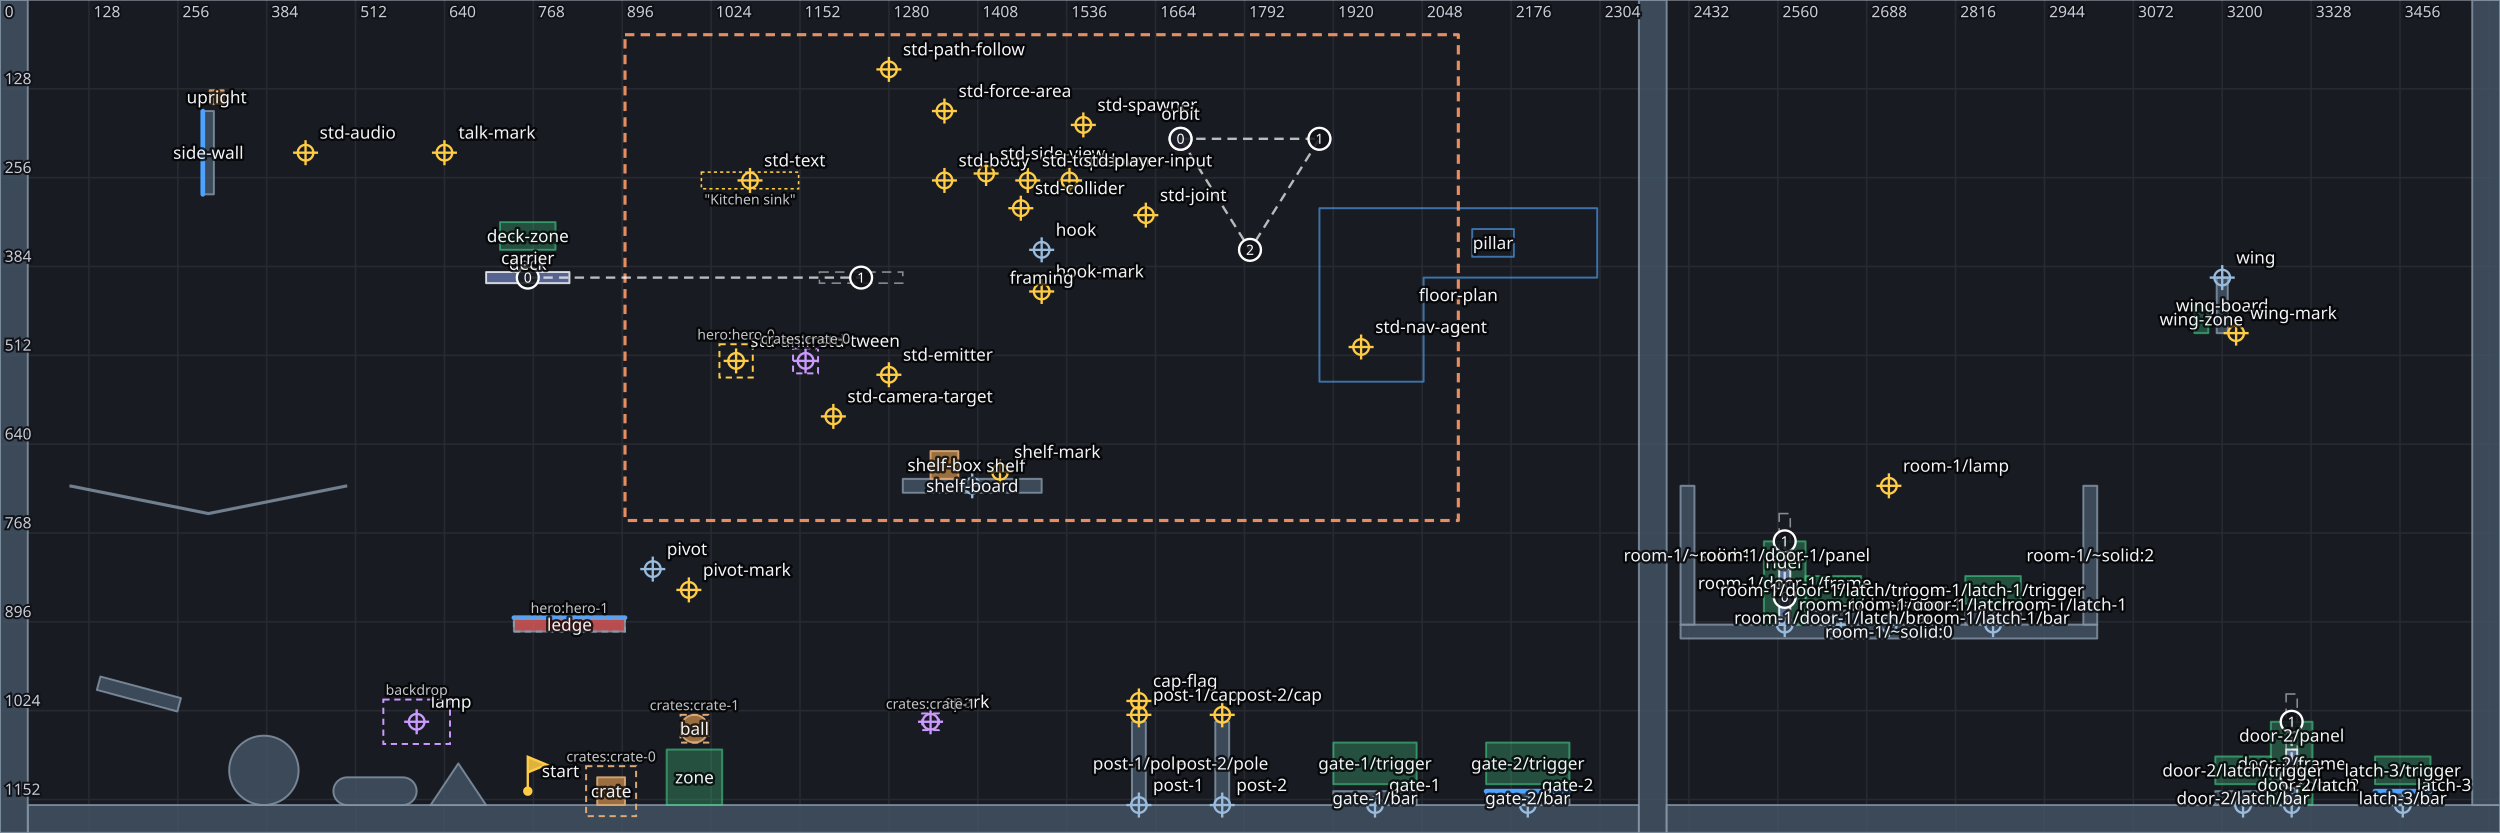
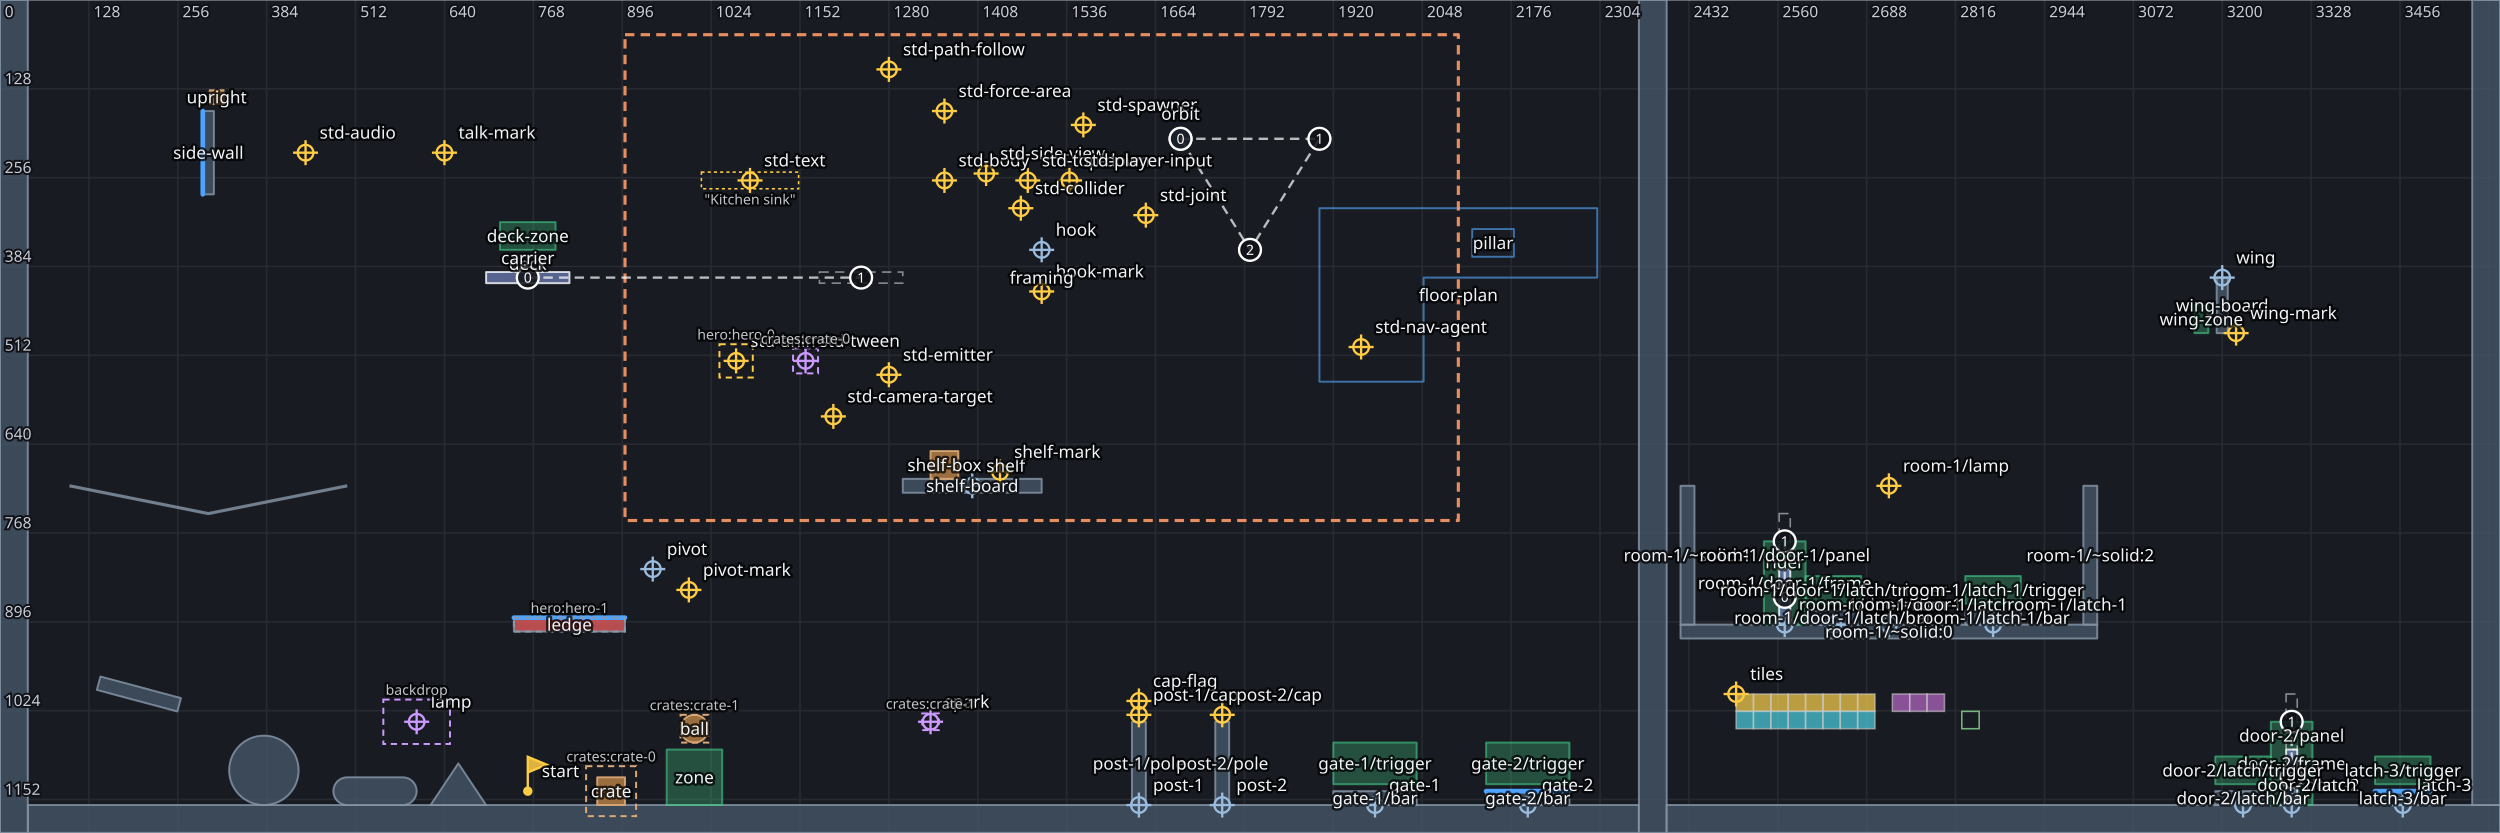
<svg xmlns="http://www.w3.org/2000/svg" width="1600" height="533" viewBox="0 0 3600 1200" preserveAspectRatio="none" font-family="Rubik, sans-serif" data-scene="kitchen-sink" data-scale="0.4444">
  <rect x="0" y="0" width="3600" height="1200" fill="#101218" />
  <rect id="bounds" x="0" y="0" width="3600" height="1200" fill="#181b22" stroke="#4a5060" stroke-width="2.25" />
  <g id="grid" fill="none" stroke-width="2.25">
    <path d="M128 0V1200M256 0V1200M384 0V1200M512 0V1200M640 0V1200M768 0V1200M896 0V1200M1024 0V1200M1152 0V1200M1280 0V1200M1408 0V1200M1536 0V1200M1664 0V1200M1792 0V1200M1920 0V1200M2048 0V1200M2176 0V1200M2304 0V1200M2432 0V1200M2560 0V1200M2688 0V1200M2816 0V1200M2944 0V1200M3072 0V1200M3200 0V1200M3328 0V1200M3456 0V1200M3584 0V1200M0 128H3600M0 256H3600M0 384H3600M0 512H3600M0 640H3600M0 768H3600M0 896H3600M0 1024H3600M0 1152H3600" stroke="#ffffff" stroke-opacity="0.07" />
    <path d="M0 0V1200M0 0H3600" stroke="#ffffff" stroke-opacity="0.25" />
+   </g>
+   <g id="grid-cells" fill-opacity="0.7" stroke-width="2.25">
+     <g data-ref="tiles" data-type="tilemap" data-field="cells" stroke="#cccccc" stroke-opacity="0.6">
+       <rect data-cell="0,0" data-v="2" data-tile="1" data-solid="true" fill="#ffd54f" x="2500" y="1000" width="25" height="25" />
+       <rect data-cell="1,0" data-v="2" data-tile="1" data-solid="true" fill="#ffd54f" x="2525" y="1000" width="25" height="25" />
+       <rect data-cell="2,0" data-v="2" data-tile="1" data-solid="true" fill="#ffd54f" x="2550" y="1000" width="25" height="25" />
+       <rect data-cell="3,0" data-v="2" data-tile="1" data-solid="true" fill="#ffd54f" x="2575" y="1000" width="25" height="25" />
+       <rect data-cell="4,0" data-v="2" data-tile="1" data-solid="true" fill="#ffd54f" x="2600" y="1000" width="25" height="25" />
+       <rect data-cell="5,0" data-v="2" data-tile="1" data-solid="true" fill="#ffd54f" x="2625" y="1000" width="25" height="25" />
+       <rect data-cell="6,0" data-v="2" data-tile="1" data-solid="true" fill="#ffd54f" x="2650" y="1000" width="25" height="25" />
+       <rect data-cell="7,0" data-v="2" data-tile="1" data-solid="true" fill="#ffd54f" x="2675" y="1000" width="25" height="25" />
+       <rect data-cell="9,0" data-v="3" data-tile="2" data-solid="true" fill="#ba68c8" x="2725" y="1000" width="25" height="25" />
+       <rect data-cell="10,0" data-v="3" data-tile="2" data-solid="true" fill="#ba68c8" x="2750" y="1000" width="25" height="25" />
+       <rect data-cell="11,0" data-v="3" data-tile="2" data-solid="true" fill="#ba68c8" x="2775" y="1000" width="25" height="25" />
+       <rect data-cell="0,1" data-v="1" data-tile="0" data-solid="true" fill="#4dd0e1" x="2500" y="1025" width="25" height="25" />
+       <rect data-cell="1,1" data-v="1" data-tile="0" data-solid="true" fill="#4dd0e1" x="2525" y="1025" width="25" height="25" />
+       <rect data-cell="2,1" data-v="1" data-tile="0" data-solid="true" fill="#4dd0e1" x="2550" y="1025" width="25" height="25" />
+       <rect data-cell="3,1" data-v="1" data-tile="0" data-solid="true" fill="#4dd0e1" x="2575" y="1025" width="25" height="25" />
+       <rect data-cell="4,1" data-v="1" data-tile="0" data-solid="true" fill="#4dd0e1" x="2600" y="1025" width="25" height="25" />
+       <rect data-cell="5,1" data-v="1" data-tile="0" data-solid="true" fill="#4dd0e1" x="2625" y="1025" width="25" height="25" />
+       <rect data-cell="6,1" data-v="1" data-tile="0" data-solid="true" fill="#4dd0e1" x="2650" y="1025" width="25" height="25" />
+       <rect data-cell="7,1" data-v="1" data-tile="0" data-solid="true" fill="#4dd0e1" x="2675" y="1025" width="25" height="25" />
+       <rect data-cell="13,1" data-v="4" data-tile="3" data-solid="false" fill="none" stroke="#81c784" stroke-opacity="0.9" x="2825" y="1025" width="25" height="25" />
+     </g>
  </g>
  <g id="entities">
    <path data-ref="~solid:0" data-type="solid" d="M40 1160L2360 1160L2360 1200L40 1200Z" fill="#445566" fill-opacity="0.8" stroke="#8899aa" stroke-opacity="0.8" stroke-width="2.81" stroke-linejoin="round" />
    <path data-ref="~solid:1" data-type="solid" d="M0 0L40 0L40 1200L0 1200Z" fill="#445566" fill-opacity="0.8" stroke="#8899aa" stroke-opacity="0.8" stroke-width="2.81" stroke-linejoin="round" />
    <path data-ref="~solid:2" data-type="solid" d="M2360 0L2400 0L2400 1200L2360 1200Z" fill="#445566" fill-opacity="0.8" stroke="#8899aa" stroke-opacity="0.8" stroke-width="2.81" stroke-linejoin="round" />
    <path data-ref="~solid:3" data-type="solid" d="M144.63 974.81L260.54 1005.87L255.37 1025.19L139.46 994.13Z" fill="#445566" fill-opacity="0.8" stroke="#8899aa" stroke-opacity="0.8" stroke-width="2.81" stroke-linejoin="round" />
    <path data-ref="~solid:4" data-type="solid" d="M430 1110A50 50 0 0 1 380 1160A50 50 0 0 1 330 1110A50 50 0 0 1 380 1060A50 50 0 0 1 430 1110Z" fill="#445566" fill-opacity="0.8" stroke="#8899aa" stroke-opacity="0.8" stroke-width="2.81" stroke-linejoin="round" />
    <path data-ref="~solid:5" data-type="solid" d="M580 1160L500 1160A20 20 0 0 1 480 1140A20 20 0 0 1 500 1120L580 1120A20 20 0 0 1 600 1140A20 20 0 0 1 580 1160Z" fill="#445566" fill-opacity="0.8" stroke="#8899aa" stroke-opacity="0.8" stroke-width="2.81" stroke-linejoin="round" />
    <path data-ref="~solid:6" data-type="solid" d="M620 1160L700 1160L660 1100Z" fill="#445566" fill-opacity="0.8" stroke="#8899aa" stroke-opacity="0.8" stroke-width="2.81" stroke-linejoin="round" />
    <path data-ref="~solid:7" data-type="solid" d="M100 700L300 740L500 700" fill="none" stroke="#8899aa" stroke-opacity="0.8" stroke-width="4.5" stroke-linejoin="round" />
    <path data-ref="~solid:8" data-type="solid" d="M2400 1160L3600 1160L3600 1200L2400 1200Z" fill="#445566" fill-opacity="0.8" stroke="#8899aa" stroke-opacity="0.8" stroke-width="2.81" stroke-linejoin="round" />
    <path data-ref="~solid:9" data-type="solid" d="M3560 0L3600 0L3600 1160L3560 1160Z" fill="#445566" fill-opacity="0.8" stroke="#8899aa" stroke-opacity="0.8" stroke-width="2.81" stroke-linejoin="round" />
    <path data-ref="ledge" data-type="solid" d="M740 890L900 890L900 910L740 910Z" fill="#e05a5a" fill-opacity="0.8" stroke="#8899aa" stroke-opacity="0.8" stroke-width="2.81" stroke-linejoin="round" />
    <path data-ref="deck" data-type="solid" d="M740 368L780 368L780 392L740 392Z" fill="#445566" fill-opacity="0.8" stroke="#8899aa" stroke-opacity="0.8" stroke-width="2.81" stroke-linejoin="round" />
    <path data-ref="shelf-board" data-type="solid" d="M1300 690L1500 690L1500 710L1300 710Z" fill="#445566" fill-opacity="0.8" stroke="#8899aa" stroke-opacity="0.8" stroke-width="2.81" stroke-linejoin="round" />
    <path data-ref="wing-board" data-type="solid" d="M3192 480L3192 400L3208 400L3208 480Z" fill="#445566" fill-opacity="0.8" stroke="#8899aa" stroke-opacity="0.8" stroke-width="2.81" stroke-linejoin="round" />
    <path data-ref="side-wall" data-type="solid" d="M292 160L308 160L308 280L292 280Z" fill="#445566" fill-opacity="0.8" stroke="#8899aa" stroke-opacity="0.8" stroke-width="2.81" stroke-linejoin="round" />
    <path data-ref="post-1/pole" data-type="solid" d="M1630 1040L1650 1040L1650 1160L1630 1160Z" fill="#445566" fill-opacity="0.8" stroke="#8899aa" stroke-opacity="0.8" stroke-width="2.81" stroke-linejoin="round" />
    <path data-ref="post-2/pole" data-type="solid" d="M1750 1040L1770 1040L1770 1160L1750 1160Z" fill="#445566" fill-opacity="0.8" stroke="#8899aa" stroke-opacity="0.8" stroke-width="2.81" stroke-linejoin="round" />
    <path data-ref="gate-1/bar" data-type="solid" d="M1920 1140L2040 1140L2040 1160L1920 1160Z" fill="#445566" fill-opacity="0.8" stroke="#8899aa" stroke-opacity="0.8" stroke-width="2.81" stroke-linejoin="round" />
    <path data-ref="gate-2/bar" data-type="solid" d="M2140 1140L2260 1140L2260 1160L2140 1160Z" fill="#445566" fill-opacity="0.8" stroke="#8899aa" stroke-opacity="0.8" stroke-width="2.81" stroke-linejoin="round" />
    <path data-ref="room-1/~solid:0" data-type="solid" d="M2420 900L3020 900L3020 920L2420 920Z" fill="#445566" fill-opacity="0.8" stroke="#8899aa" stroke-opacity="0.8" stroke-width="2.81" stroke-linejoin="round" />
    <path data-ref="room-1/~solid:1" data-type="solid" d="M2420 700L2440 700L2440 900L2420 900Z" fill="#445566" fill-opacity="0.8" stroke="#8899aa" stroke-opacity="0.8" stroke-width="2.81" stroke-linejoin="round" />
    <path data-ref="room-1/~solid:2" data-type="solid" d="M3000 700L3020 700L3020 900L3000 900Z" fill="#445566" fill-opacity="0.8" stroke="#8899aa" stroke-opacity="0.8" stroke-width="2.81" stroke-linejoin="round" />
    <path data-ref="room-1/door-1/latch/bar" data-type="solid" d="M2600 880L2680 880L2680 900L2600 900Z" fill="#445566" fill-opacity="0.8" stroke="#8899aa" stroke-opacity="0.8" stroke-width="2.81" stroke-linejoin="round" />
    <path data-ref="room-1/latch-1/bar" data-type="solid" d="M2830 880L2910 880L2910 900L2830 900Z" fill="#445566" fill-opacity="0.8" stroke="#8899aa" stroke-opacity="0.8" stroke-width="2.81" stroke-linejoin="round" />
    <path data-ref="door-2/latch/bar" data-type="solid" d="M3190 1140L3270 1140L3270 1160L3190 1160Z" fill="#445566" fill-opacity="0.8" stroke="#8899aa" stroke-opacity="0.8" stroke-width="2.81" stroke-linejoin="round" />
    <path data-ref="latch-3/bar" data-type="solid" d="M3420 1140L3500 1140L3500 1160L3420 1160Z" fill="#445566" fill-opacity="0.8" stroke="#8899aa" stroke-opacity="0.8" stroke-width="2.81" stroke-linejoin="round" />
    <path data-ref="zone" data-type="sensor" d="M960 1080L1040 1080L1040 1160L960 1160Z" fill="#44cc88" fill-opacity="0.3" stroke="#44cc88" stroke-opacity="0.6" stroke-width="2.81" stroke-linejoin="round" />
    <path data-ref="deck-zone" data-type="sensor" d="M720 320L800 320L800 360L720 360Z" fill="#44cc88" fill-opacity="0.3" stroke="#44cc88" stroke-opacity="0.6" stroke-width="2.81" stroke-linejoin="round" />
    <path data-ref="wing-zone" data-type="sensor" d="M3160 480L3160 440L3180 440L3180 480Z" fill="#44cc88" fill-opacity="0.3" stroke="#44cc88" stroke-opacity="0.6" stroke-width="2.81" stroke-linejoin="round" />
    <path data-ref="rider" data-type="sensor" d="M2558 800L2582 800L2582 820L2558 820Z" fill="#44cc88" fill-opacity="0.3" stroke="#44cc88" stroke-opacity="0.6" stroke-width="2.81" stroke-linejoin="round" />
    <path data-ref="gate-1/trigger" data-type="sensor" d="M1920 1070L2040 1070L2040 1130L1920 1130Z" fill="#44cc88" fill-opacity="0.3" stroke="#44cc88" stroke-opacity="0.6" stroke-width="2.81" stroke-linejoin="round" />
    <path data-ref="gate-2/trigger" data-type="sensor" d="M2140 1070L2260 1070L2260 1130L2140 1130Z" fill="#44cc88" fill-opacity="0.3" stroke="#44cc88" stroke-opacity="0.6" stroke-width="2.81" stroke-linejoin="round" />
    <path data-ref="room-1/door-1/frame" data-type="sensor" d="M2540 780L2600 780L2600 900L2540 900Z" fill="#44cc88" fill-opacity="0.3" stroke="#44cc88" stroke-opacity="0.6" stroke-width="2.81" stroke-linejoin="round" />
    <path data-ref="room-1/door-1/latch/trigger" data-type="sensor" d="M2600 830L2680 830L2680 870L2600 870Z" fill="#44cc88" fill-opacity="0.3" stroke="#44cc88" stroke-opacity="0.6" stroke-width="2.81" stroke-linejoin="round" />
    <path data-ref="room-1/latch-1/trigger" data-type="sensor" d="M2830 830L2910 830L2910 870L2830 870Z" fill="#44cc88" fill-opacity="0.3" stroke="#44cc88" stroke-opacity="0.6" stroke-width="2.81" stroke-linejoin="round" />
    <path data-ref="door-2/frame" data-type="sensor" d="M3270 1040L3330 1040L3330 1160L3270 1160Z" fill="#44cc88" fill-opacity="0.3" stroke="#44cc88" stroke-opacity="0.6" stroke-width="2.81" stroke-linejoin="round" />
    <path data-ref="door-2/latch/trigger" data-type="sensor" d="M3190 1090L3270 1090L3270 1130L3190 1130Z" fill="#44cc88" fill-opacity="0.3" stroke="#44cc88" stroke-opacity="0.6" stroke-width="2.81" stroke-linejoin="round" />
    <path data-ref="latch-3/trigger" data-type="sensor" d="M3420 1090L3500 1090L3500 1130L3420 1130Z" fill="#44cc88" fill-opacity="0.3" stroke="#44cc88" stroke-opacity="0.6" stroke-width="2.81" stroke-linejoin="round" />
    <path data-ref="crate" data-type="prop" d="M860 1120L900 1120L900 1160L860 1160Z" fill="#aa7744" fill-opacity="0.9" stroke="#ddaa77" stroke-opacity="0.9" stroke-width="2.81" stroke-linejoin="round" />
    <path data-ref="ball" data-type="prop" d="M1020 1050A20 20 0 0 1 1000 1070A20 20 0 0 1 980 1050A20 20 0 0 1 1000 1030A20 20 0 0 1 1020 1050Z" fill="#aa7744" fill-opacity="0.9" stroke="#ddaa77" stroke-opacity="0.9" stroke-width="2.81" stroke-linejoin="round" />
    <path data-ref="shelf-box" data-type="prop" d="M1340 650L1380 650L1380 690L1340 690Z" fill="#aa7744" fill-opacity="0.9" stroke="#ddaa77" stroke-opacity="0.9" stroke-width="2.81" stroke-linejoin="round" />
    <path data-ref="upright" data-type="prop" d="M302 130L322 130L322 150L302 150Z" fill="#aa7744" fill-opacity="0.9" stroke="#ddaa77" stroke-opacity="0.9" stroke-width="2.81" stroke-linejoin="round" />
    <path data-ref="carrier" data-type="follower" d="M700 392L820 392L820 408L700 408Z" fill="#6677aa" fill-opacity="0.8" stroke="#ffffff" stroke-opacity="0.8" stroke-width="2.81" stroke-linejoin="round" />
    <path data-ref="orbit" data-type="follower" d="M1716 200A16 16 0 0 1 1700 216A16 16 0 0 1 1684 200A16 16 0 0 1 1700 184A16 16 0 0 1 1716 200Z" fill="#6677aa" fill-opacity="0.8" stroke="#ffffff" stroke-opacity="0.8" stroke-width="2.81" stroke-linejoin="round" />
    <path data-ref="room-1/door-1/panel" data-type="follower" d="M2562 820L2578 820L2578 900L2562 900Z" fill="#6677aa" fill-opacity="0.8" stroke="#ffffff" stroke-opacity="0.8" stroke-width="2.81" stroke-linejoin="round" />
    <path data-ref="door-2/panel" data-type="follower" d="M3292 1080L3308 1080L3308 1160L3292 1160Z" fill="#6677aa" fill-opacity="0.8" stroke="#ffffff" stroke-opacity="0.8" stroke-width="2.81" stroke-linejoin="round" />
    <path data-ref="floor-plan" data-type="nav" d="M1900 300L2300 300L2300 400L2050 400L2050 550L1900 550Z" fill="none" stroke="#55aaff" stroke-opacity="0.6" stroke-width="2.81" stroke-linejoin="round" />
    <path data-ref="pillar" data-type="nav" d="M2120 330L2180 330L2180 370L2120 370Z" fill="none" stroke="#55aaff" stroke-opacity="0.6" stroke-width="2.81" stroke-linejoin="round" />
    <path data-ref="framing" data-type="camera-region" stroke-dasharray="13.5 9" d="M900 50L2100 50L2100 750L900 750Z" fill="none" stroke="#ff9966" stroke-opacity="0.9" stroke-width="4.5" stroke-linejoin="round" />
    <g data-ref="shelf" data-type="node" class="marker" fill="none" stroke="#99bbdd" stroke-width="3.38">
      <circle cx="1400" cy="700" r="11.25" />
      <path d="M1382 700H1418M1400 682V718" />
    </g>
    <g data-ref="wing" data-type="node" class="marker" fill="none" stroke="#99bbdd" stroke-width="3.38">
      <circle cx="3200" cy="400" r="11.25" />
      <path d="M3182 400H3218M3200 382V418" />
    </g>
    <g data-ref="pivot" data-type="node" class="marker" fill="none" stroke="#99bbdd" stroke-width="3.38">
      <circle cx="940" cy="820" r="11.25" />
      <path d="M922 820H958M940 802V838" />
    </g>
    <g data-ref="hook" data-type="node" class="marker" fill="none" stroke="#99bbdd" stroke-width="3.38">
      <circle cx="1500" cy="360" r="11.25" />
      <path d="M1482 360H1518M1500 342V378" />
    </g>
    <g data-ref="post-1" data-type="node" class="marker" fill="none" stroke="#99bbdd" stroke-width="3.38">
      <circle cx="1640" cy="1160" r="11.25" />
      <path d="M1622 1160H1658M1640 1142V1178" />
    </g>
    <g data-ref="post-2" data-type="node" class="marker" fill="none" stroke="#99bbdd" stroke-width="3.38">
      <circle cx="1760" cy="1160" r="11.25" />
      <path d="M1742 1160H1778M1760 1142V1178" />
    </g>
    <g data-ref="gate-1" data-type="node" class="marker" fill="none" stroke="#99bbdd" stroke-width="3.38">
      <circle cx="1980" cy="1160" r="11.25" />
      <path d="M1962 1160H1998M1980 1142V1178" />
    </g>
    <g data-ref="gate-2" data-type="node" class="marker" fill="none" stroke="#99bbdd" stroke-width="3.38">
      <circle cx="2200" cy="1160" r="11.25" />
      <path d="M2182 1160H2218M2200 1142V1178" />
    </g>
    <g data-ref="room-1" data-type="node" class="marker" fill="none" stroke="#99bbdd" stroke-width="3.38">
      <circle cx="2720" cy="900" r="11.25" />
      <path d="M2702 900H2738M2720 882V918" />
    </g>
    <g data-ref="room-1/door-1" data-type="node" class="marker" fill="none" stroke="#99bbdd" stroke-width="3.38">
      <circle cx="2570" cy="900" r="11.25" />
      <path d="M2552 900H2588M2570 882V918" />
    </g>
    <g data-ref="room-1/door-1/latch" data-type="node" class="marker" fill="none" stroke="#99bbdd" stroke-width="3.38">
      <circle cx="2640" cy="900" r="11.25" />
      <path d="M2622 900H2658M2640 882V918" />
    </g>
    <g data-ref="room-1/latch-1" data-type="node" class="marker" fill="none" stroke="#99bbdd" stroke-width="3.38">
      <circle cx="2870" cy="900" r="11.25" />
      <path d="M2852 900H2888M2870 882V918" />
    </g>
    <g data-ref="door-2" data-type="node" class="marker" fill="none" stroke="#99bbdd" stroke-width="3.38">
      <circle cx="3300" cy="1160" r="11.25" />
      <path d="M3282 1160H3318M3300 1142V1178" />
    </g>
    <g data-ref="door-2/latch" data-type="node" class="marker" fill="none" stroke="#99bbdd" stroke-width="3.38">
      <circle cx="3230" cy="1160" r="11.25" />
      <path d="M3212 1160H3248M3230 1142V1178" />
    </g>
    <g data-ref="latch-3" data-type="node" class="marker" fill="none" stroke="#99bbdd" stroke-width="3.38">
      <circle cx="3460" cy="1160" r="11.25" />
      <path d="M3442 1160H3478M3460 1142V1178" />
    </g>
    <g data-ref="start" data-type="marker" class="spawn">
      <path d="M760 1140V1090.5L787 1101.75L760 1113" fill="#ffcc44" fill-opacity="0.85" stroke="#ffcc44" stroke-width="3.38" />
      <circle cx="760" cy="1140" r="6.75" fill="#ffcc44" />
    </g>
    <g data-ref="shelf-mark" data-type="marker" class="marker" fill="none" stroke="#ffcc44" stroke-width="3.38">
      <circle cx="1440" cy="680" r="11.25" />
      <path d="M1422 680H1458M1440 662V698" />
    </g>
    <g data-ref="wing-mark" data-type="marker" class="marker" fill="none" stroke="#ffcc44" stroke-width="3.38">
      <circle cx="3220" cy="480" r="11.25" />
      <path d="M3202 480H3238M3220 462V498" />
    </g>
    <g data-ref="std-collider" data-type="marker" class="marker" fill="none" stroke="#ffcc44" stroke-width="3.38">
      <circle cx="1470" cy="300" r="11.25" />
      <path d="M1452 300H1488M1470 282V318" />
    </g>
    <g data-ref="std-body" data-type="marker" class="marker" fill="none" stroke="#ffcc44" stroke-width="3.38">
      <circle cx="1360" cy="260" r="11.25" />
      <path d="M1342 260H1378M1360 242V278" />
    </g>
    <g data-ref="std-side-view" data-type="marker" class="marker" fill="none" stroke="#ffcc44" stroke-width="3.38">
      <circle cx="1420" cy="250" r="11.25" />
      <path d="M1402 250H1438M1420 232V268" />
    </g>
    <g data-ref="std-top-down" data-type="marker" class="marker" fill="none" stroke="#ffcc44" stroke-width="3.38">
      <circle cx="1480" cy="260" r="11.25" />
      <path d="M1462 260H1498M1480 242V278" />
    </g>
    <g data-ref="std-player-input" data-type="marker" class="marker" fill="none" stroke="#ffcc44" stroke-width="3.38">
      <circle cx="1540" cy="260" r="11.25" />
      <path d="M1522 260H1558M1540 242V278" />
    </g>
    <g data-ref="std-joint" data-type="marker" class="marker" fill="none" stroke="#ffcc44" stroke-width="3.38">
      <circle cx="1650" cy="310" r="11.25" />
      <path d="M1632 310H1668M1650 292V328" />
    </g>
    <g data-ref="std-force-area" data-type="marker" class="marker" fill="none" stroke="#ffcc44" stroke-width="3.38">
      <circle cx="1360" cy="160" r="11.25" />
      <path d="M1342 160H1378M1360 142V178" />
    </g>
    <g data-ref="std-path-follow" data-type="marker" class="marker" fill="none" stroke="#ffcc44" stroke-width="3.38">
      <circle cx="1280" cy="100" r="11.25" />
      <path d="M1262 100H1298M1280 82V118" />
    </g>
    <g data-ref="std-spawner" data-type="marker" class="marker" fill="none" stroke="#ffcc44" stroke-width="3.38">
      <circle cx="1560" cy="180" r="11.25" />
      <path d="M1542 180H1578M1560 162V198" />
    </g>
    <g data-ref="std-nav-agent" data-type="marker" class="marker" fill="none" stroke="#ffcc44" stroke-width="3.38">
      <circle cx="1960" cy="500" r="11.25" />
      <path d="M1942 500H1978M1960 482V518" />
    </g>
    <g data-ref="std-camera-target" data-type="marker" class="marker" fill="none" stroke="#ffcc44" stroke-width="3.38">
      <circle cx="1200" cy="600" r="11.25" />
      <path d="M1182 600H1218M1200 582V618" />
    </g>
    <g data-ref="std-anim" data-type="marker" class="marker" fill="none" stroke="#ffcc44" stroke-width="3.38">
      <circle cx="1060" cy="520" r="11.25" />
      <path d="M1042 520H1078M1060 502V538" />
    </g>
    <g data-ref="std-emitter" data-type="marker" class="marker" fill="none" stroke="#ffcc44" stroke-width="3.38">
      <circle cx="1280" cy="540" r="11.25" />
      <path d="M1262 540H1298M1280 522V558" />
    </g>
    <g data-ref="cap-flag" data-type="marker" class="marker" fill="none" stroke="#ffcc44" stroke-width="3.38">
      <circle cx="1640" cy="1010" r="11.25" />
      <path d="M1622 1010H1658M1640 992V1028" />
    </g>
    <g data-ref="hook-mark" data-type="marker" class="marker" fill="none" stroke="#ffcc44" stroke-width="3.38">
      <circle cx="1500" cy="420" r="11.25" />
      <path d="M1482 420H1518M1500 402V438" />
    </g>
    <g data-ref="pivot-mark" data-type="marker" class="marker" fill="none" stroke="#ffcc44" stroke-width="3.38">
      <circle cx="991.96" cy="850" r="11.25" />
      <path d="M973.96 850H1009.96M991.96 832V868" />
    </g>
    <g data-ref="std-text" data-type="marker" class="marker" fill="none" stroke="#ffcc44" stroke-width="3.38">
      <circle cx="1080" cy="260" r="11.25" />
      <path d="M1062 260H1098M1080 242V278" />
    </g>
    <g data-ref="std-audio" data-type="marker" class="marker" fill="none" stroke="#ffcc44" stroke-width="3.38">
      <circle cx="440" cy="220" r="11.25" />
      <path d="M422 220H458M440 202V238" />
    </g>
    <g data-ref="talk-mark" data-type="marker" class="marker" fill="none" stroke="#ffcc44" stroke-width="3.38">
      <circle cx="640" cy="220" r="11.25" />
      <path d="M622 220H658M640 202V238" />
    </g>
    <g data-ref="post-1/cap" data-type="marker" class="marker" fill="none" stroke="#ffcc44" stroke-width="3.38">
      <circle cx="1640" cy="1030" r="11.25" />
      <path d="M1622 1030H1658M1640 1012V1048" />
    </g>
    <g data-ref="post-2/cap" data-type="marker" class="marker" fill="none" stroke="#ffcc44" stroke-width="3.38">
      <circle cx="1760" cy="1030" r="11.25" />
      <path d="M1742 1030H1778M1760 1012V1048" />
    </g>
    <g data-ref="room-1/lamp" data-type="marker" class="marker" fill="none" stroke="#ffcc44" stroke-width="3.38">
      <circle cx="2720" cy="700" r="11.25" />
      <path d="M2702 700H2738M2720 682V718" />
    </g>
    <g data-ref="lamp" data-type="decor" class="marker" fill="none" stroke="#cc99ff" stroke-width="3.38">
      <circle cx="600" cy="1040" r="11.25" />
      <path d="M582 1040H618M600 1022V1058" />
    </g>
    <g data-ref="spark" data-type="decor" class="marker" fill="none" stroke="#cc99ff" stroke-width="3.38">
      <circle cx="1340" cy="1040" r="11.25" />
      <path d="M1322 1040H1358M1340 1022V1058" />
    </g>
    <g data-ref="std-tween" data-type="decor" class="marker" fill="none" stroke="#cc99ff" stroke-width="3.38">
      <circle cx="1160" cy="520" r="11.25" />
      <path d="M1142 520H1178M1160 502V538" />
+     </g>
+     <g data-ref="tiles" data-type="tilemap" class="marker" fill="none" stroke="#ffcc44" stroke-width="3.38">
+       <circle cx="2500" cy="1000" r="11.25" />
+       <path d="M2482 1000H2518M2500 982V1018" />
    </g>
  </g>
  <g id="one-way" fill="none" stroke="#4da3ff" stroke-width="6.75" stroke-linecap="round">
    <path data-one-way="ledge" data-side="up" d="M740 890L900 890" />
    <path data-one-way="side-wall" data-side="left" d="M292 280L292 160" />
    <path data-one-way="gate-2/bar" data-side="up" d="M2140 1140L2260 1140" />
    <path data-one-way="latch-3/bar" data-side="up" d="M3420 1140L3500 1140" />
  </g>
  <g id="sprites" fill="none" stroke-width="2.81" stroke-dasharray="9 6.75">
    <path data-sprite="ledge" data-asset="hero" data-frame="hero-1" d="M740 890L900 890L900 910L740 910Z" stroke="#8899aa" />
    <path data-sprite="std-anim" data-asset="hero" data-frame="hero-0" d="M1036 496L1084 496L1084 544L1036 544Z" stroke="#ffcc44" />
    <path data-sprite="crate" data-asset="crates" data-frame="crate-0" d="M844 1104L916 1104L916 1176L844 1176Z" stroke="#ddaa77" />
    <path data-sprite="ball" data-asset="crates" data-frame="crate-1" d="M980 1030L1020 1030L1020 1070L980 1070Z" stroke="#ddaa77" />
    <path data-sprite="lamp" data-asset="backdrop" d="M552 1008L648 1008L648 1072L552 1072Z" stroke="#cc99ff" />
    <path data-sprite="spark" data-asset="crates" data-frame="crate-1" d="M1328 1028L1352 1028L1352 1052L1328 1052Z" stroke="#cc99ff" />
    <path data-sprite="std-tween" data-asset="crates" data-frame="crate-0" d="M1142 502L1178 502L1178 538L1142 538Z" stroke="#cc99ff" />
  </g>
  <g id="texts" fill="none" stroke-width="2.25" stroke-dasharray="4.5 4.5">
    <path data-text="std-text" data-key="kitchen.sign" data-exact="true" d="M1010 248L1150 248L1150 272L1010 272Z" stroke="#ffcc44" />
  </g>
  <g id="paths" fill="none">
    <g data-path="carrier" stroke="#ffffff">
      <path d="M760 400L1240 400" stroke-opacity="0.7" stroke-width="3.38" stroke-dasharray="13.5 9" />
      <path d="M1180 392L1300 392L1300 408L1180 408Z" stroke-opacity="0.5" stroke-width="2.25" stroke-dasharray="13.5 9" />
      <circle cx="760" cy="400" r="15.75" fill="#101218" fill-opacity="0.85" stroke-width="3.38" />
      <text x="760" y="407.2" font-size="20.25" text-anchor="middle" fill="#ffffff" stroke="none">0</text>
      <circle cx="1240" cy="400" r="15.75" fill="#101218" fill-opacity="0.85" stroke-width="3.38" />
      <text x="1240" y="407.2" font-size="20.25" text-anchor="middle" fill="#ffffff" stroke="none">1</text>
    </g>
    <g data-path="orbit" stroke="#ffffff">
      <path d="M1700 200L1900 200L1800 360Z" stroke-opacity="0.7" stroke-width="3.38" stroke-dasharray="13.5 9" />
      <path d="M1916 200A16 16 0 0 1 1900 216A16 16 0 0 1 1884 200A16 16 0 0 1 1900 184A16 16 0 0 1 1916 200Z" stroke-opacity="0.5" stroke-width="2.25" stroke-dasharray="13.5 9" />
      <path d="M1816 360A16 16 0 0 1 1800 376A16 16 0 0 1 1784 360A16 16 0 0 1 1800 344A16 16 0 0 1 1816 360Z" stroke-opacity="0.5" stroke-width="2.25" stroke-dasharray="13.5 9" />
      <circle cx="1700" cy="200" r="15.75" fill="#101218" fill-opacity="0.85" stroke-width="3.38" />
      <text x="1700" y="207.2" font-size="20.25" text-anchor="middle" fill="#ffffff" stroke="none">0</text>
      <circle cx="1900" cy="200" r="15.75" fill="#101218" fill-opacity="0.85" stroke-width="3.38" />
      <text x="1900" y="207.2" font-size="20.25" text-anchor="middle" fill="#ffffff" stroke="none">1</text>
      <circle cx="1800" cy="360" r="15.75" fill="#101218" fill-opacity="0.85" stroke-width="3.38" />
      <text x="1800" y="367.2" font-size="20.25" text-anchor="middle" fill="#ffffff" stroke="none">2</text>
    </g>
    <g data-path="room-1/door-1/panel" stroke="#ffffff">
      <path d="M2570 860L2570 780" stroke-opacity="0.7" stroke-width="3.38" stroke-dasharray="13.5 9" />
      <path d="M2562 740L2578 740L2578 820L2562 820Z" stroke-opacity="0.5" stroke-width="2.25" stroke-dasharray="13.5 9" />
      <circle cx="2570" cy="860" r="15.75" fill="#101218" fill-opacity="0.85" stroke-width="3.38" />
      <text x="2570" y="867.2" font-size="20.25" text-anchor="middle" fill="#ffffff" stroke="none">0</text>
      <circle cx="2570" cy="780" r="15.75" fill="#101218" fill-opacity="0.85" stroke-width="3.38" />
      <text x="2570" y="787.2" font-size="20.25" text-anchor="middle" fill="#ffffff" stroke="none">1</text>
    </g>
    <g data-path="door-2/panel" stroke="#ffffff">
      <path d="M3300 1120L3300 1040" stroke-opacity="0.7" stroke-width="3.38" stroke-dasharray="13.5 9" />
      <path d="M3292 1000L3308 1000L3308 1080L3292 1080Z" stroke-opacity="0.5" stroke-width="2.25" stroke-dasharray="13.5 9" />
      <circle cx="3300" cy="1120" r="15.75" fill="#101218" fill-opacity="0.85" stroke-width="3.38" />
      <text x="3300" y="1127.2" font-size="20.25" text-anchor="middle" fill="#ffffff" stroke="none">0</text>
      <circle cx="3300" cy="1040" r="15.75" fill="#101218" fill-opacity="0.85" stroke-width="3.38" />
      <text x="3300" y="1047.2" font-size="20.25" text-anchor="middle" fill="#ffffff" stroke="none">1</text>
    </g>
  </g>
  <g id="labels" text-anchor="middle" fill="#f2f4f8" stroke="#000000" stroke-opacity="0.75" stroke-width="6.75" stroke-linejoin="round" paint-order="stroke">
    <text x="1420.25" y="679.75" font-size="24.75" text-anchor="start">shelf</text>
    <text x="3220.25" y="379.75" font-size="24.75" text-anchor="start">wing</text>
    <text x="960.25" y="799.75" font-size="24.75" text-anchor="start">pivot</text>
    <text x="1520.25" y="339.75" font-size="24.75" text-anchor="start">hook</text>
    <text x="1660.25" y="1139.75" font-size="24.75" text-anchor="start">post-1</text>
    <text x="1780.25" y="1139.75" font-size="24.75" text-anchor="start">post-2</text>
    <text x="2000.25" y="1139.75" font-size="24.75" text-anchor="start">gate-1</text>
    <text x="2220.25" y="1139.75" font-size="24.75" text-anchor="start">gate-2</text>
    <text x="2740.25" y="879.75" font-size="24.75" text-anchor="start">room-1</text>
    <text x="2590.25" y="879.75" font-size="24.75" text-anchor="start">room-1/door-1</text>
    <text x="2660.25" y="879.75" font-size="24.75" text-anchor="start">room-1/door-1/latch</text>
    <text x="2890.25" y="879.75" font-size="24.75" text-anchor="start">room-1/latch-1</text>
    <text x="3320.25" y="1139.75" font-size="24.75" text-anchor="start">door-2</text>
    <text x="3250.25" y="1139.75" font-size="24.75" text-anchor="start">door-2/latch</text>
    <text x="3480.25" y="1139.75" font-size="24.75" text-anchor="start">latch-3</text>
    <text x="820" y="908.84" font-size="24.75">ledge</text>
    <text class="sprite-label" x="820" y="883.25" font-size="20.25" fill-opacity="0.8">hero:hero-1</text>
    <text x="760" y="388.84" font-size="24.75">deck</text>
    <text x="1400" y="708.84" font-size="24.75">shelf-board</text>
    <text x="3200" y="448.84" font-size="24.75">wing-board</text>
    <text x="300" y="228.84" font-size="24.75">side-wall</text>
    <text x="1640" y="1108.84" font-size="24.75">post-1/pole</text>
    <text x="1760" y="1108.84" font-size="24.75">post-2/pole</text>
    <text x="1980" y="1158.84" font-size="24.75">gate-1/bar</text>
    <text x="2200" y="1158.84" font-size="24.75">gate-2/bar</text>
    <text x="2720" y="918.84" font-size="24.75">room-1/~solid:0</text>
    <text x="2430" y="808.84" font-size="24.75">room-1/~solid:1</text>
    <text x="3010" y="808.84" font-size="24.75">room-1/~solid:2</text>
    <text x="2640" y="898.84" font-size="24.75">room-1/door-1/latch/bar</text>
    <text x="2870" y="898.84" font-size="24.75">room-1/latch-1/bar</text>
    <text x="3230" y="1158.84" font-size="24.75">door-2/latch/bar</text>
    <text x="3460" y="1158.84" font-size="24.75">latch-3/bar</text>
    <text x="1000" y="1128.84" font-size="24.75">zone</text>
    <text x="760" y="348.84" font-size="24.75">deck-zone</text>
    <text x="3170" y="468.84" font-size="24.75">wing-zone</text>
    <text x="2570" y="818.84" font-size="24.75">rider</text>
    <text x="1980" y="1108.84" font-size="24.75">gate-1/trigger</text>
    <text x="2200" y="1108.84" font-size="24.75">gate-2/trigger</text>
    <text x="2570" y="848.84" font-size="24.75">room-1/door-1/frame</text>
    <text x="2640" y="858.84" font-size="24.75">room-1/door-1/latch/trigger</text>
    <text x="2870" y="858.84" font-size="24.75">room-1/latch-1/trigger</text>
    <text x="3300" y="1108.84" font-size="24.75">door-2/frame</text>
    <text x="3230" y="1118.84" font-size="24.75">door-2/latch/trigger</text>
    <text x="3460" y="1118.84" font-size="24.75">latch-3/trigger</text>
    <text x="780.25" y="1119.75" font-size="24.75" text-anchor="start">start</text>
    <text x="1460.25" y="659.75" font-size="24.75" text-anchor="start">shelf-mark</text>
    <text x="3240.25" y="459.75" font-size="24.75" text-anchor="start">wing-mark</text>
    <text x="1490.25" y="279.75" font-size="24.75" text-anchor="start">std-collider</text>
    <text x="1380.25" y="239.75" font-size="24.75" text-anchor="start">std-body</text>
    <text x="1440.25" y="229.75" font-size="24.75" text-anchor="start">std-side-view</text>
    <text x="1500.25" y="239.75" font-size="24.75" text-anchor="start">std-top-down</text>
    <text x="1560.25" y="239.75" font-size="24.75" text-anchor="start">std-player-input</text>
    <text x="1670.25" y="289.75" font-size="24.75" text-anchor="start">std-joint</text>
    <text x="1380.25" y="139.75" font-size="24.75" text-anchor="start">std-force-area</text>
    <text x="1300.25" y="79.75" font-size="24.75" text-anchor="start">std-path-follow</text>
    <text x="1580.25" y="159.75" font-size="24.75" text-anchor="start">std-spawner</text>
    <text x="1980.25" y="479.75" font-size="24.75" text-anchor="start">std-nav-agent</text>
    <text x="1220.25" y="579.75" font-size="24.75" text-anchor="start">std-camera-target</text>
    <text x="1080.25" y="499.75" font-size="24.75" text-anchor="start">std-anim</text>
    <text class="sprite-label" x="1060" y="489.25" font-size="20.25" fill-opacity="0.8">hero:hero-0</text>
    <text x="1300.25" y="519.75" font-size="24.75" text-anchor="start">std-emitter</text>
    <text x="1660.25" y="989.75" font-size="24.75" text-anchor="start">cap-flag</text>
    <text x="1520.25" y="399.75" font-size="24.75" text-anchor="start">hook-mark</text>
    <text x="1012.21" y="829.75" font-size="24.75" text-anchor="start">pivot-mark</text>
    <text x="1100.25" y="239.75" font-size="24.75" text-anchor="start">std-text</text>
    <text x="460.25" y="199.75" font-size="24.75" text-anchor="start">std-audio</text>
    <text x="660.25" y="199.75" font-size="24.75" text-anchor="start">talk-mark</text>
    <text x="1660.25" y="1009.75" font-size="24.75" text-anchor="start">post-1/cap</text>
    <text x="1780.25" y="1009.75" font-size="24.75" text-anchor="start">post-2/cap</text>
    <text x="2740.25" y="679.75" font-size="24.75" text-anchor="start">room-1/lamp</text>
    <text x="880" y="1148.84" font-size="24.75">crate</text>
    <text class="sprite-label" x="880" y="1097.25" font-size="20.25" fill-opacity="0.8">crates:crate-0</text>
    <text x="1000" y="1058.84" font-size="24.75">ball</text>
    <text class="sprite-label" x="1000" y="1023.25" font-size="20.25" fill-opacity="0.8">crates:crate-1</text>
    <text x="1360" y="678.84" font-size="24.75">shelf-box</text>
    <text x="312" y="148.84" font-size="24.75">upright</text>
    <text x="760" y="380.59" font-size="24.75">carrier</text>
    <text x="1700" y="172.59" font-size="24.75">orbit</text>
    <text x="2570" y="808.59" font-size="24.75">room-1/door-1/panel</text>
    <text x="3300" y="1068.59" font-size="24.75">door-2/panel</text>
    <text x="620.25" y="1019.75" font-size="24.75" text-anchor="start">lamp</text>
    <text class="sprite-label" x="600" y="1001.25" font-size="20.25" fill-opacity="0.8">backdrop</text>
    <text x="1360.25" y="1019.75" font-size="24.75" text-anchor="start">spark</text>
    <text class="sprite-label" x="1340" y="1021.25" font-size="20.25" fill-opacity="0.8">crates:crate-1</text>
    <text x="1180.25" y="499.75" font-size="24.75" text-anchor="start">std-tween</text>
    <text class="sprite-label" x="1160" y="495.25" font-size="20.25" fill-opacity="0.8">crates:crate-0</text>
    <text x="2100" y="433.84" font-size="24.75">floor-plan</text>
    <text x="2150" y="358.84" font-size="24.75">pillar</text>
    <text x="1500" y="408.84" font-size="24.75">framing</text>
+     <text x="2520.25" y="979.75" font-size="24.75" text-anchor="start">tiles</text>
    <text class="text-label" data-text="std-text" x="1080" y="294.5" font-size="20.25" fill-opacity="0.8">"Kitchen sink"</text>
  </g>
  <g id="ticks" font-size="22.5" fill="#c8ccd6" stroke="#101218" stroke-width="5.63" paint-order="stroke">
    <text x="6.75" y="24.75">0</text>
    <text x="134.75" y="24.75">128</text>
    <text x="262.75" y="24.75">256</text>
    <text x="390.75" y="24.75">384</text>
    <text x="518.75" y="24.75">512</text>
    <text x="646.75" y="24.75">640</text>
    <text x="774.75" y="24.75">768</text>
    <text x="902.75" y="24.75">896</text>
    <text x="1030.75" y="24.75">1024</text>
    <text x="1158.75" y="24.75">1152</text>
    <text x="1286.75" y="24.75">1280</text>
    <text x="1414.75" y="24.75">1408</text>
    <text x="1542.75" y="24.75">1536</text>
    <text x="1670.75" y="24.75">1664</text>
    <text x="1798.75" y="24.75">1792</text>
    <text x="1926.75" y="24.75">1920</text>
    <text x="2054.75" y="24.75">2048</text>
    <text x="2182.75" y="24.75">2176</text>
    <text x="2310.75" y="24.75">2304</text>
    <text x="2438.75" y="24.75">2432</text>
    <text x="2566.75" y="24.75">2560</text>
    <text x="2694.75" y="24.75">2688</text>
    <text x="2822.75" y="24.75">2816</text>
    <text x="2950.75" y="24.75">2944</text>
    <text x="3078.75" y="24.75">3072</text>
    <text x="3206.75" y="24.75">3200</text>
    <text x="3334.75" y="24.75">3328</text>
    <text x="3462.75" y="24.75">3456</text>
    <text x="6.75" y="121.25">128</text>
    <text x="6.75" y="249.25">256</text>
    <text x="6.75" y="377.25">384</text>
    <text x="6.75" y="505.25">512</text>
    <text x="6.75" y="633.25">640</text>
    <text x="6.75" y="761.25">768</text>
    <text x="6.75" y="889.25">896</text>
    <text x="6.75" y="1017.25">1024</text>
    <text x="6.75" y="1145.25">1152</text>
  </g>
</svg>
